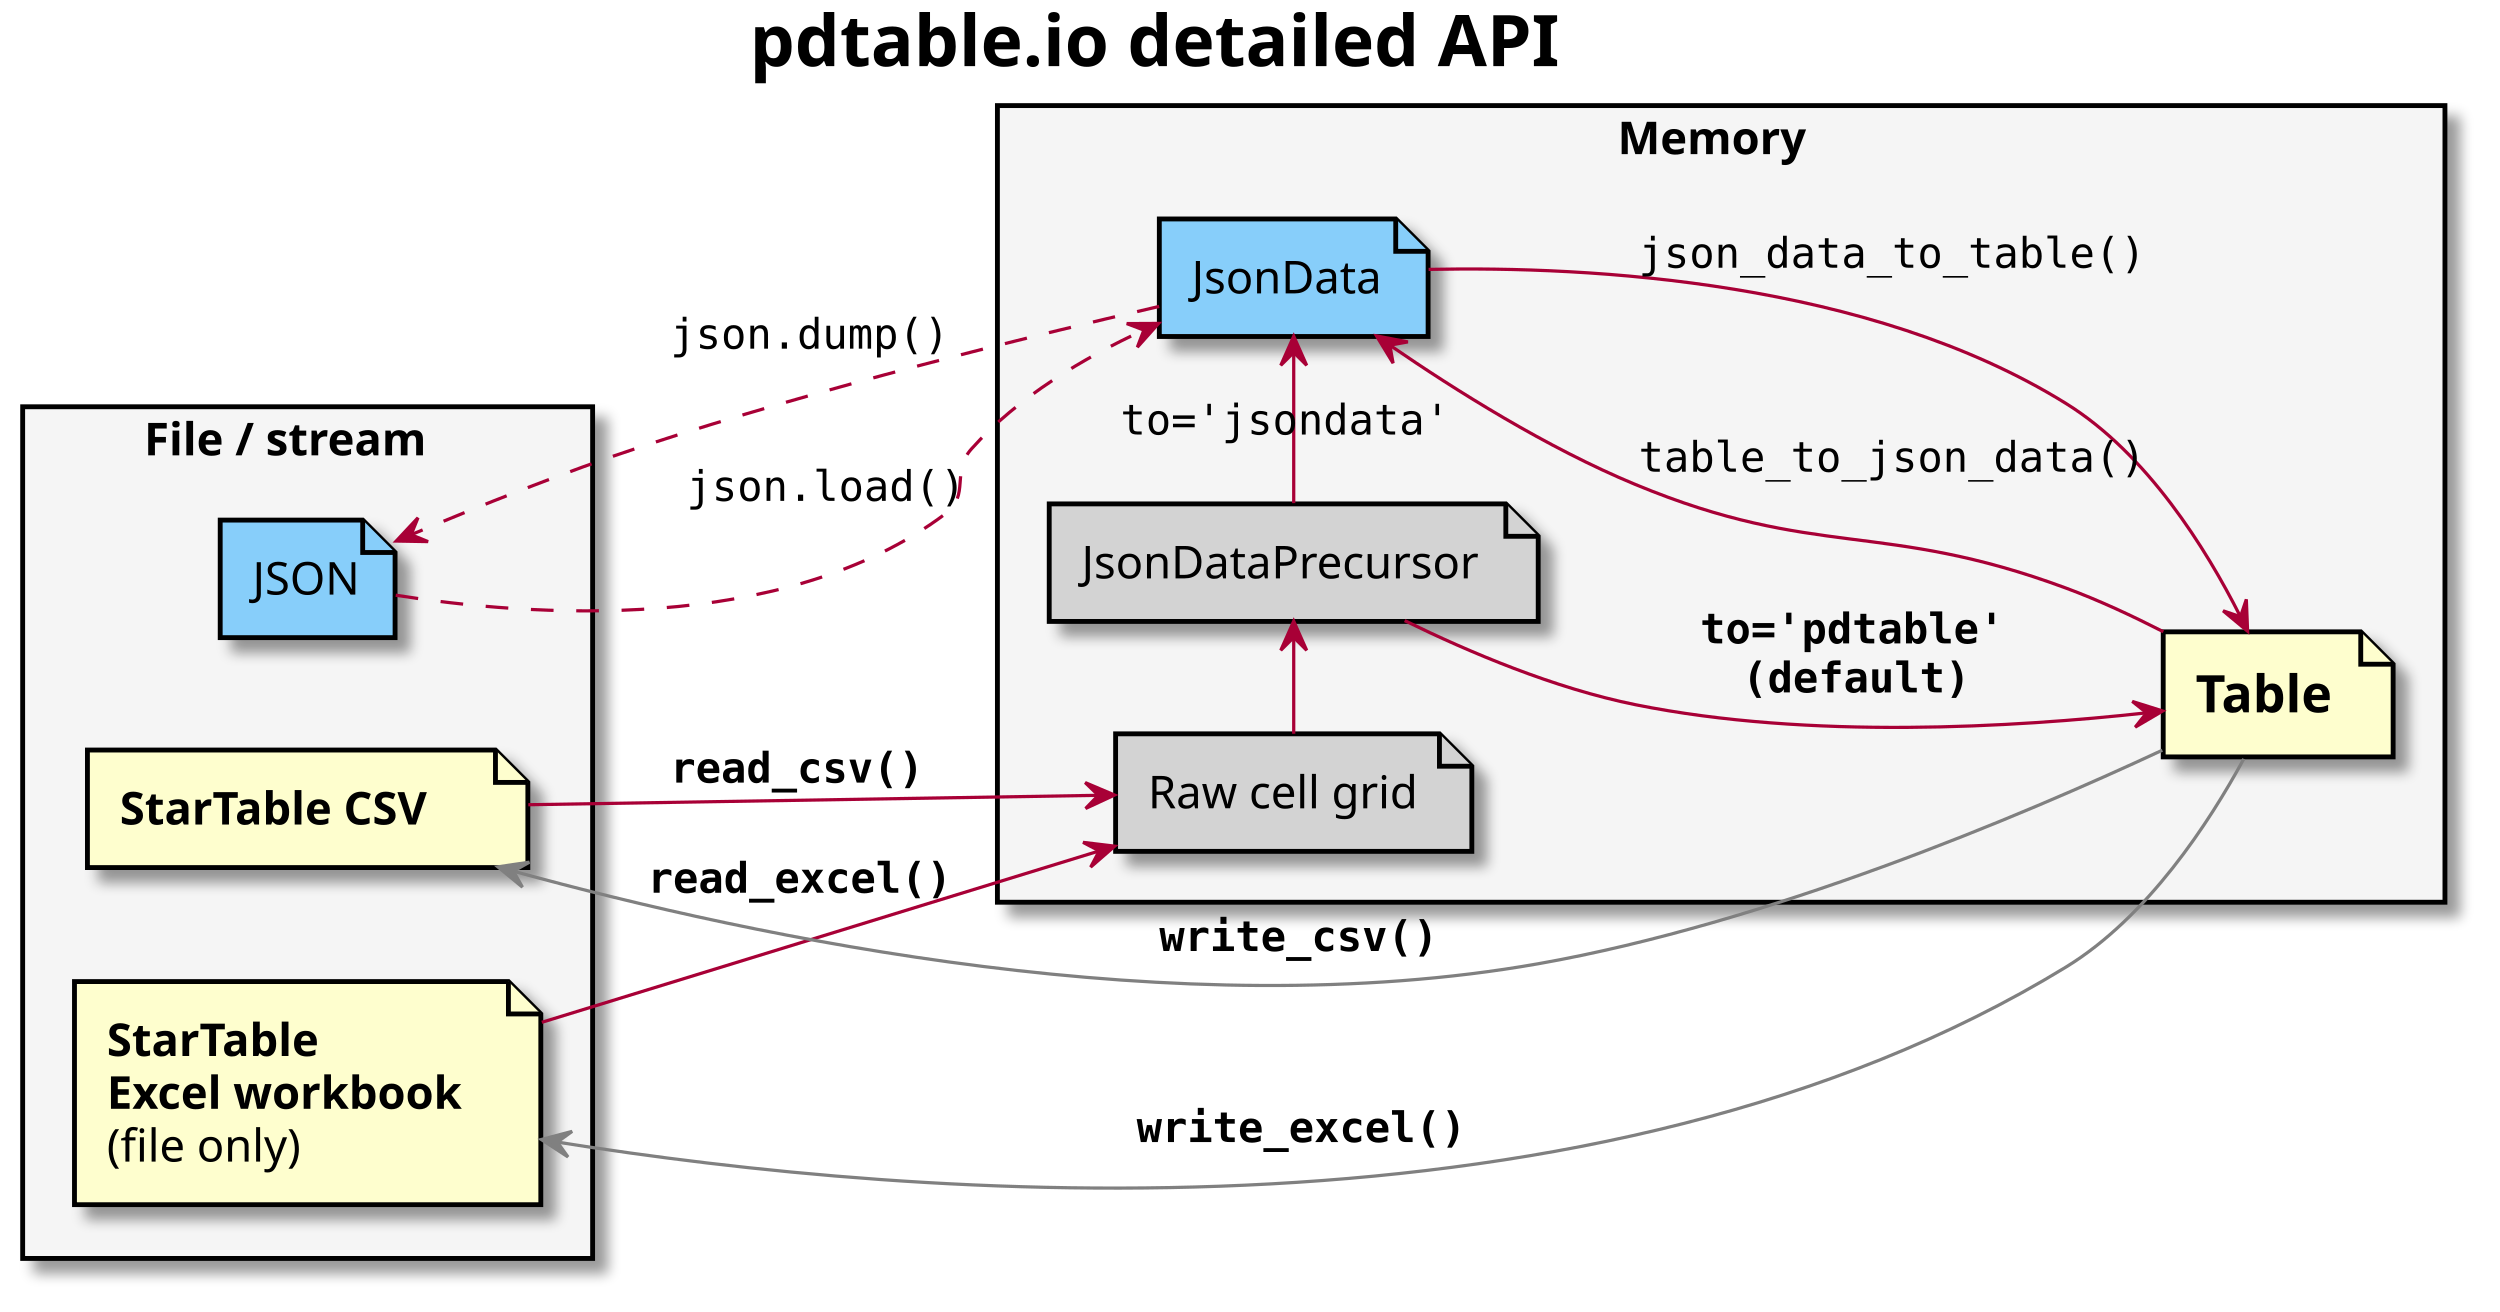
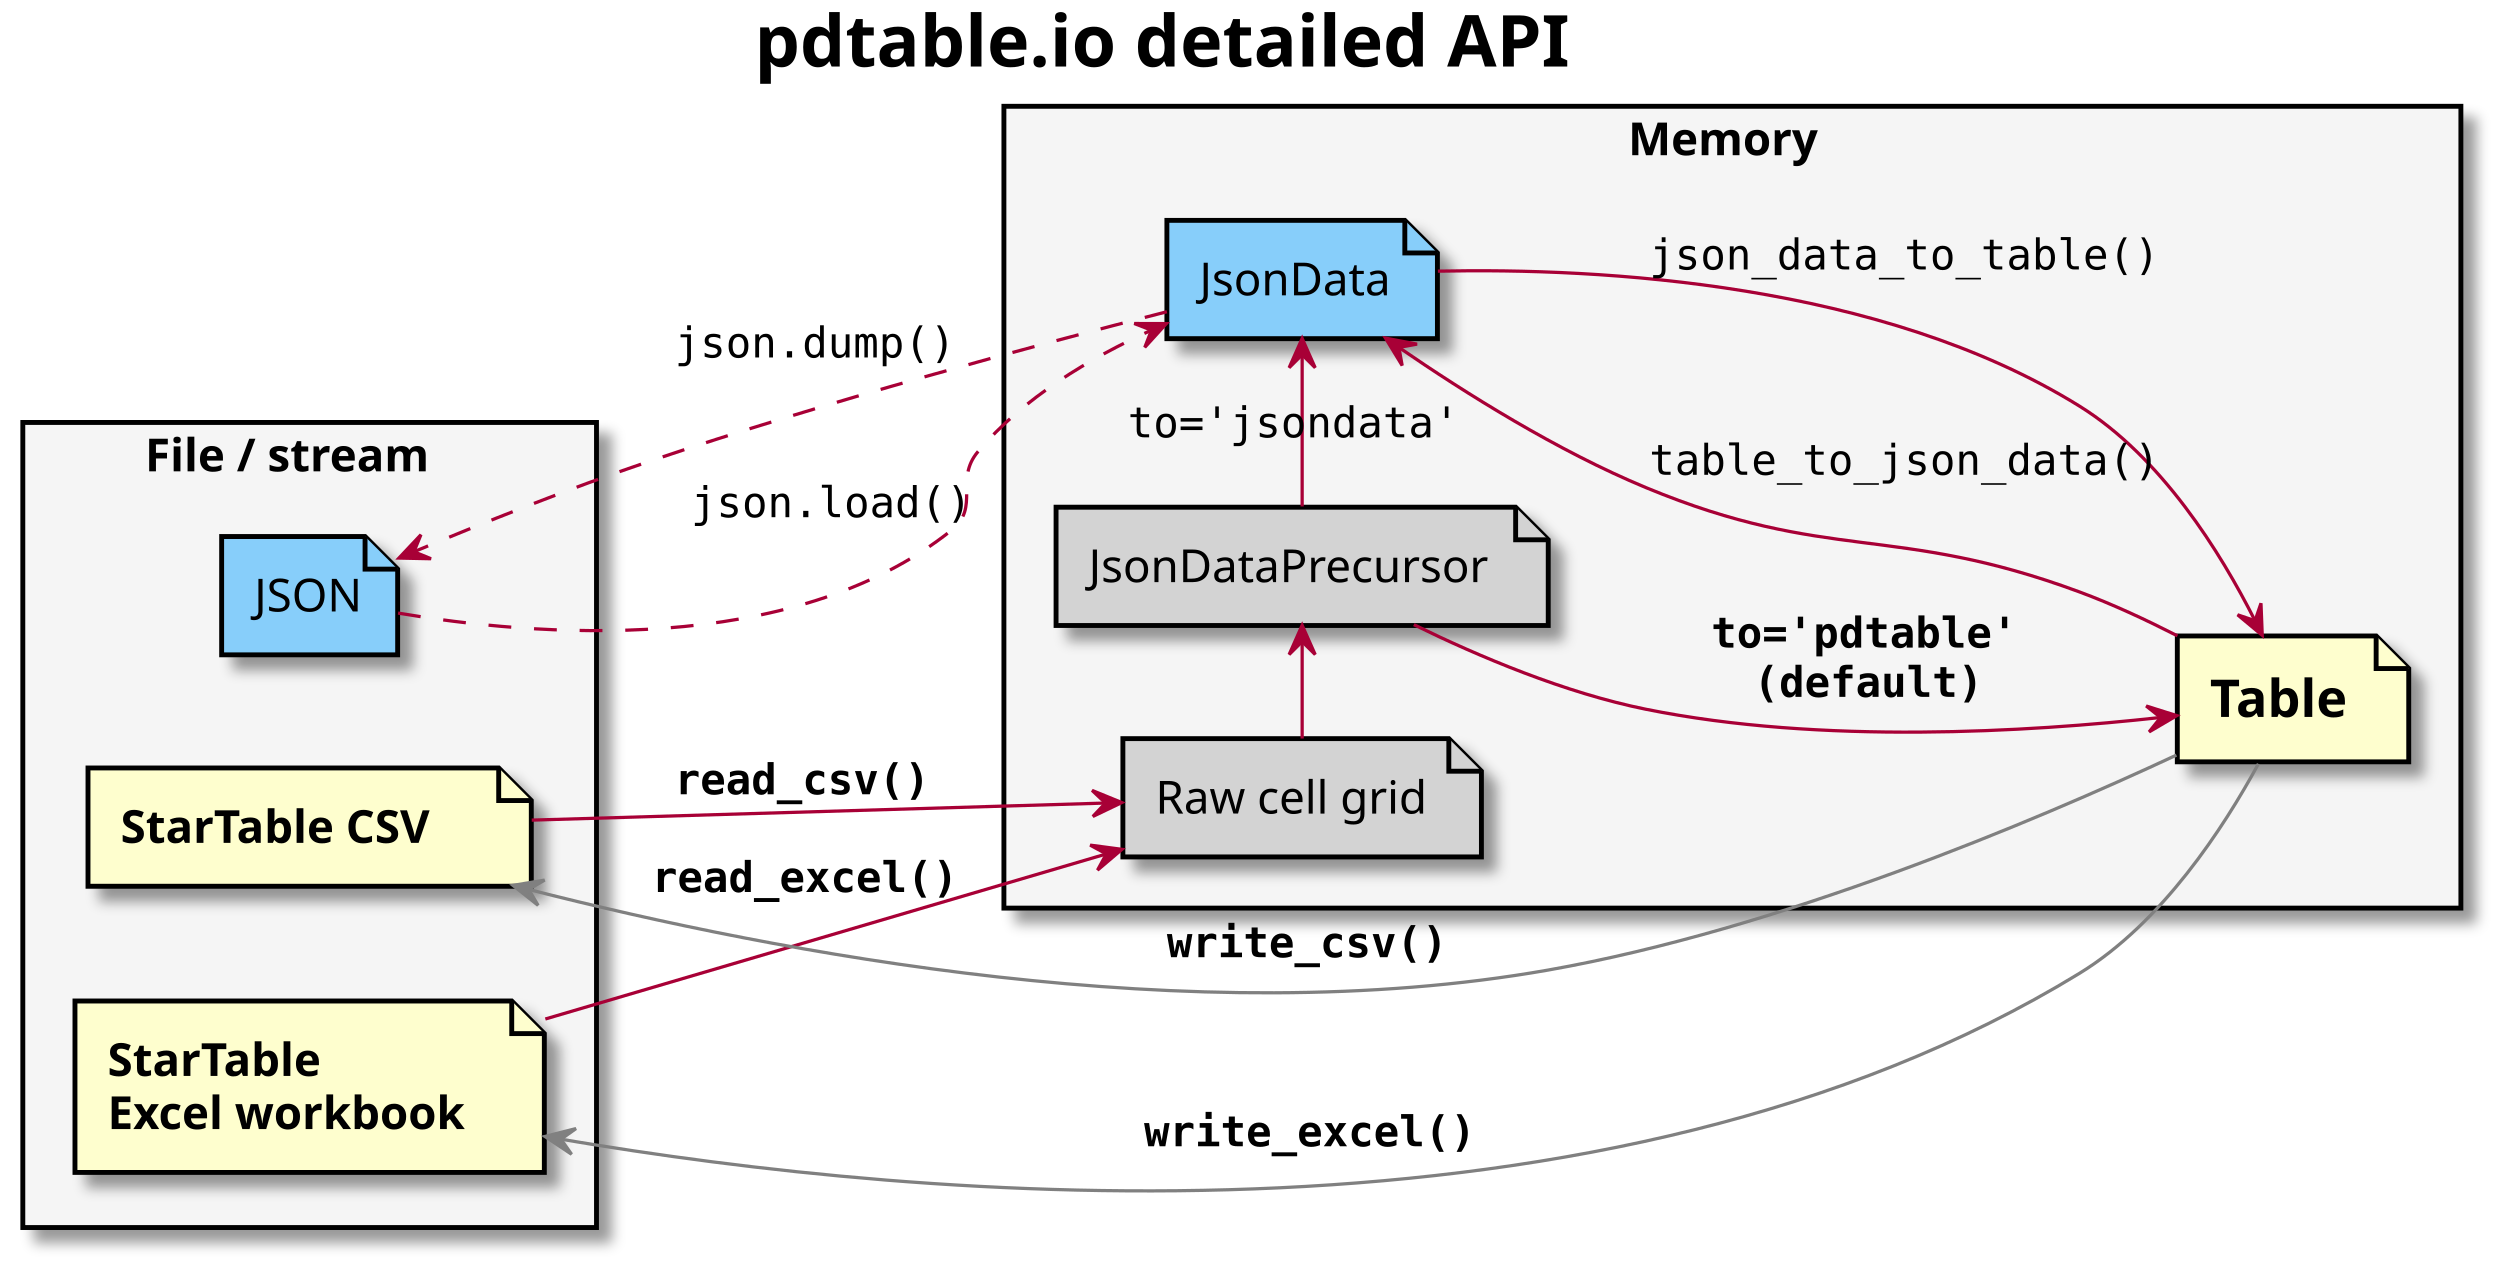
- <svg xmlns="http://www.w3.org/2000/svg" contentScriptType="application/ecmascript" contentStyleType="text/css" height="405px" preserveAspectRatio="none" style="width:772px;height:405px;" version="1.1" viewBox="0 0 772 405" width="772px" zoomAndPan="magnify">
+ <svg xmlns="http://www.w3.org/2000/svg" contentScriptType="application/ecmascript" contentStyleType="text/css" height="394px" preserveAspectRatio="none" style="width:767px;height:394px;" version="1.1" viewBox="0 0 767 394" width="767px" zoomAndPan="magnify">
  <defs>
-     <filter height="300%" id="f15m3wassps1nw" width="300%" x="-1" y="-1">
+     <filter height="300%" id="f7jxnxmhj0thh" width="300%" x="-1" y="-1">
      <feGaussianBlur result="blurOut" stdDeviation="2.0" />
      <feColorMatrix in="blurOut" result="blurOut2" type="matrix" values="0 0 0 0 0 0 0 0 0 0 0 0 0 0 0 0 0 0 .4 0" />
      <feOffset dx="4.0" dy="4.0" in="blurOut2" result="blurOut3" />
      <feBlend in="SourceGraphic" in2="blurOut3" mode="normal" />
    </filter>
  </defs>
  <g>
    <text fill="#000000" font-family="sans-serif" font-size="22" font-weight="bold" lengthAdjust="spacingAndGlyphs" textLength="291" x="231.5" y="20.421">pdtable.io detailed API</text>
-     <rect fill="#F5F5F5" filter="url(#f15m3wassps1nw)" height="263" style="stroke: #000000; stroke-width: 1.5;" width="176" x="7" y="125.609" />
-     <text fill="#000000" font-family="sans-serif" font-size="14" font-weight="bold" lengthAdjust="spacingAndGlyphs" textLength="101" x="44.5" y="140.605">File / stream</text>
-     <rect fill="#F5F5F5" filter="url(#f15m3wassps1nw)" height="246" style="stroke: #000000; stroke-width: 1.5;" width="447" x="308" y="32.609" />
+     <rect fill="#F5F5F5" filter="url(#f7jxnxmhj0thh)" height="247" style="stroke:#000000;stroke-width:1.5;" width="176" x="7" y="129.609" />
+     <text fill="#000000" font-family="sans-serif" font-size="14" font-weight="bold" lengthAdjust="spacingAndGlyphs" textLength="101" x="44.5" y="144.605">File / stream</text>
+     <rect fill="#F5F5F5" filter="url(#f7jxnxmhj0thh)" height="246" style="stroke:#000000;stroke-width:1.5;" width="447" x="308" y="32.609" />
    <text fill="#000000" font-family="sans-serif" font-size="14" font-weight="bold" lengthAdjust="spacingAndGlyphs" textLength="64" x="499.5" y="47.605">Memory</text>
-     <polygon fill="#FEFECE" filter="url(#f15m3wassps1nw)" points="27,231.609,27,267.906,163,267.906,163,241.609,153,231.609,27,231.609" style="stroke: #000000; stroke-width: 1.5;" />
-     <path d="M153,231.609 L153,241.609 L163,241.609 " fill="#FEFECE" style="stroke: #000000; stroke-width: 1.5;" />
-     <text fill="#000000" font-family="sans-serif" font-size="14" font-weight="bold" lengthAdjust="spacingAndGlyphs" textLength="116" x="37" y="254.605">StarTable CSV</text>
-     <polygon fill="#FEFECE" filter="url(#f15m3wassps1nw)" points="23,303.109,23,372,167,372,167,313.109,157,303.109,23,303.109" style="stroke: #000000; stroke-width: 1.5;" />
-     <path d="M157,303.109 L157,313.109 L167,313.109 " fill="#FEFECE" style="stroke: #000000; stroke-width: 1.5;" />
-     <text fill="#000000" font-family="sans-serif" font-size="14" font-weight="bold" lengthAdjust="spacingAndGlyphs" textLength="80" x="33" y="326.104">StarTable</text>
-     <text fill="#000000" font-family="sans-serif" font-size="14" font-weight="bold" lengthAdjust="spacingAndGlyphs" textLength="124" x="33" y="342.401">Excel workbook</text>
-     <text fill="#000000" font-family="sans-serif" font-size="14" lengthAdjust="spacingAndGlyphs" textLength="67" x="33" y="358.698">(file only)</text>
-     <polygon fill="#87CEFA" filter="url(#f15m3wassps1nw)" points="68,160.609,68,196.906,122,196.906,122,170.609,112,160.609,68,160.609" style="stroke: #000000; stroke-width: 1.5;" />
-     <path d="M112,160.609 L112,170.609 L122,170.609 " fill="#87CEFA" style="stroke: #000000; stroke-width: 1.5;" />
-     <text fill="#000000" font-family="sans-serif" font-size="14" lengthAdjust="spacingAndGlyphs" textLength="34" x="78" y="183.605">JSON</text>
-     <polygon fill="#FEFECE" filter="url(#f15m3wassps1nw)" points="668,195.109,668,233.734,739,233.734,739,205.109,729,195.109,668,195.109" style="stroke: #000000; stroke-width: 1.5;" />
-     <path d="M729,195.109 L729,205.109 L739,205.109 " fill="#FEFECE" style="stroke: #000000; stroke-width: 1.5;" />
+     <polygon fill="#FEFECE" filter="url(#f7jxnxmhj0thh)" points="27,235.609,27,271.906,163,271.906,163,245.609,153,235.609,27,235.609" style="stroke:#000000;stroke-width:1.5;" />
+     <path d="M153,235.609 L153,245.609 L163,245.609 " fill="#FEFECE" style="stroke:#000000;stroke-width:1.5;" />
+     <text fill="#000000" font-family="sans-serif" font-size="14" font-weight="bold" lengthAdjust="spacingAndGlyphs" textLength="116" x="37" y="258.604">StarTable CSV</text>
+     <polygon fill="#FEFECE" filter="url(#f7jxnxmhj0thh)" points="23,307.109,23,359.703,167,359.703,167,317.109,157,307.109,23,307.109" style="stroke:#000000;stroke-width:1.5;" />
+     <path d="M157,307.109 L157,317.109 L167,317.109 " fill="#FEFECE" style="stroke:#000000;stroke-width:1.5;" />
+     <text fill="#000000" font-family="sans-serif" font-size="14" font-weight="bold" lengthAdjust="spacingAndGlyphs" textLength="80" x="33" y="330.104">StarTable</text>
+     <text fill="#000000" font-family="sans-serif" font-size="14" font-weight="bold" lengthAdjust="spacingAndGlyphs" textLength="124" x="33" y="346.401">Excel workbook</text>
+     <polygon fill="#87CEFA" filter="url(#f7jxnxmhj0thh)" points="68,164.609,68,200.906,122,200.906,122,174.609,112,164.609,68,164.609" style="stroke:#000000;stroke-width:1.5;" />
+     <path d="M112,164.609 L112,174.609 L122,174.609 " fill="#87CEFA" style="stroke:#000000;stroke-width:1.5;" />
+     <text fill="#000000" font-family="sans-serif" font-size="14" lengthAdjust="spacingAndGlyphs" textLength="34" x="78" y="187.605">JSON</text>
+     <polygon fill="#FEFECE" filter="url(#f7jxnxmhj0thh)" points="668,195.109,668,233.734,739,233.734,739,205.109,729,195.109,668,195.109" style="stroke:#000000;stroke-width:1.5;" />
+     <path d="M729,195.109 L729,205.109 L739,205.109 " fill="#FEFECE" style="stroke:#000000;stroke-width:1.5;" />
    <text fill="#000000" font-family="sans-serif" font-size="16" font-weight="bold" lengthAdjust="spacingAndGlyphs" textLength="51" x="678" y="219.961">Table</text>
-     <polygon fill="#D3D3D3" filter="url(#f15m3wassps1nw)" points="344.5,226.609,344.5,262.906,454.5,262.906,454.5,236.609,444.5,226.609,344.5,226.609" style="stroke: #000000; stroke-width: 1.5;" />
-     <path d="M444.5,226.609 L444.5,236.609 L454.5,236.609 " fill="#D3D3D3" style="stroke: #000000; stroke-width: 1.5;" />
+     <polygon fill="#D3D3D3" filter="url(#f7jxnxmhj0thh)" points="344.5,226.609,344.5,262.906,454.5,262.906,454.5,236.609,444.5,226.609,344.5,226.609" style="stroke:#000000;stroke-width:1.5;" />
+     <path d="M444.5,226.609 L444.5,236.609 L454.5,236.609 " fill="#D3D3D3" style="stroke:#000000;stroke-width:1.5;" />
    <text fill="#000000" font-family="sans-serif" font-size="14" lengthAdjust="spacingAndGlyphs" textLength="90" x="354.5" y="249.605">Raw cell grid</text>
-     <polygon fill="#D3D3D3" filter="url(#f15m3wassps1nw)" points="324,155.609,324,191.906,475,191.906,475,165.609,465,155.609,324,155.609" style="stroke: #000000; stroke-width: 1.5;" />
-     <path d="M465,155.609 L465,165.609 L475,165.609 " fill="#D3D3D3" style="stroke: #000000; stroke-width: 1.5;" />
+     <polygon fill="#D3D3D3" filter="url(#f7jxnxmhj0thh)" points="324,155.609,324,191.906,475,191.906,475,165.609,465,155.609,324,155.609" style="stroke:#000000;stroke-width:1.5;" />
+     <path d="M465,155.609 L465,165.609 L475,165.609 " fill="#D3D3D3" style="stroke:#000000;stroke-width:1.5;" />
    <text fill="#000000" font-family="sans-serif" font-size="14" lengthAdjust="spacingAndGlyphs" textLength="131" x="334" y="178.605">JsonDataPrecursor</text>
-     <polygon fill="#87CEFA" filter="url(#f15m3wassps1nw)" points="358,67.609,358,103.906,441,103.906,441,77.609,431,67.609,358,67.609" style="stroke: #000000; stroke-width: 1.5;" />
-     <path d="M431,67.609 L431,77.609 L441,77.609 " fill="#87CEFA" style="stroke: #000000; stroke-width: 1.5;" />
+     <polygon fill="#87CEFA" filter="url(#f7jxnxmhj0thh)" points="358,67.609,358,103.906,441,103.906,441,77.609,431,67.609,358,67.609" style="stroke:#000000;stroke-width:1.5;" />
+     <path d="M431,67.609 L431,77.609 L441,77.609 " fill="#87CEFA" style="stroke:#000000;stroke-width:1.5;" />
    <text fill="#000000" font-family="sans-serif" font-size="14" lengthAdjust="spacingAndGlyphs" textLength="63" x="368" y="90.605">JsonData</text>
-     <path d="M163.135,248.499 C215.807,247.629 288.434,246.428 339.029,245.592 " fill="none" id="csv-to-cellgrid" style="stroke: #A80036; stroke-width: 1.0;" />
-     <polygon fill="#A80036" points="344.163,245.507,335.098,241.657,339.164,245.59,335.231,249.656,344.163,245.507" style="stroke: #A80036; stroke-width: 1.0;" />
-     <text fill="#000000" font-family="Consolas" font-size="13" font-weight="bold" lengthAdjust="spacingAndGlyphs" textLength="77" x="207" y="241.676">read_csv()</text>
-     <path d="M167.305,315.688 C219.656,299.593 289.937,277.985 339.22,262.834 " fill="none" id="xl-to-cellgrid" style="stroke: #A80036; stroke-width: 1.0;" />
-     <polygon fill="#A80036" points="344.221,261.296,334.443,260.117,339.442,262.765,336.793,267.764,344.221,261.296" style="stroke: #A80036; stroke-width: 1.0;" />
-     <text fill="#000000" font-family="Consolas" font-size="13" font-weight="bold" lengthAdjust="spacingAndGlyphs" textLength="91" x="200" y="275.676">read_excel()</text>
-     <path d="M399.5,226.582 C399.5,216.714 399.5,206.846 399.5,196.979 " fill="none" id="cellgrid-to-prejson" style="stroke: #A80036; stroke-width: 1.0;" />
-     <polygon fill="#A80036" points="399.5,191.818,395.5,200.818,399.5,196.818,403.5,200.818,399.5,191.818" style="stroke: #A80036; stroke-width: 1.0;" />
-     <path d="M399.5,155.375 C399.5,141.924 399.5,123.513 399.5,108.981 " fill="none" id="prejson-to-jsondata" style="stroke: #A80036; stroke-width: 1.0;" />
-     <polygon fill="#A80036" points="399.5,103.819,395.5,112.819,399.5,108.819,403.5,112.819,399.5,103.819" style="stroke: #A80036; stroke-width: 1.0;" />
+     <path d="M163.135,251.612 C215.807,250.045 288.434,247.884 339.029,246.378 " fill="none" id="csv-to-cellgrid" style="stroke:#A80036;stroke-width:1.0;" />
+     <polygon fill="#A80036" points="344.163,246.226,335.048,242.495,339.165,246.375,335.286,250.492,344.163,246.226" style="stroke:#A80036;stroke-width:1.0;" />
+     <text fill="#000000" font-family="Consolas" font-size="13" font-weight="bold" lengthAdjust="spacingAndGlyphs" textLength="77" x="207" y="243.676">read_csv()</text>
+     <path d="M167.305,312.63 C219.656,297.228 289.937,276.55 339.22,262.05 " fill="none" id="xl-to-cellgrid" style="stroke:#A80036;stroke-width:1.0;" />
+     <polygon fill="#A80036" points="344.221,260.579,334.458,259.282,339.424,261.991,336.716,266.957,344.221,260.579" style="stroke:#A80036;stroke-width:1.0;" />
+     <text fill="#000000" font-family="Consolas" font-size="13" font-weight="bold" lengthAdjust="spacingAndGlyphs" textLength="91" x="200" y="273.676">read_excel()</text>
+     <path d="M399.5,226.582 C399.5,216.714 399.5,206.846 399.5,196.979 " fill="none" id="cellgrid-to-prejson" style="stroke:#A80036;stroke-width:1.0;" />
+     <polygon fill="#A80036" points="399.5,191.818,395.5,200.818,399.5,196.818,403.5,200.818,399.5,191.818" style="stroke:#A80036;stroke-width:1.0;" />
+     <path d="M399.5,155.375 C399.5,141.924 399.5,123.513 399.5,108.981 " fill="none" id="prejson-to-jsondata" style="stroke:#A80036;stroke-width:1.0;" />
+     <polygon fill="#A80036" points="399.5,103.819,395.5,112.819,399.5,108.819,403.5,112.819,399.5,103.819" style="stroke:#A80036;stroke-width:1.0;" />
    <text fill="#000000" font-family="Consolas" font-size="13" lengthAdjust="spacingAndGlyphs" textLength="84" x="346" y="134.176">to='jsondata'</text>
-     <path d="M433.76,191.64 C453.769,201.449 480.109,212.582 505,217.609 C558.723,228.458 622.345,224.591 662.566,220.155 " fill="none" id="prejson-to-table" style="stroke: #A80036; stroke-width: 1.0;" />
-     <polygon fill="#A80036" points="667.839,219.555,658.445,216.596,662.871,220.12,659.348,224.545,667.839,219.555" style="stroke: #A80036; stroke-width: 1.0;" />
+     <path d="M433.76,191.64 C453.769,201.449 480.109,212.582 505,217.609 C558.723,228.458 622.345,224.591 662.566,220.155 " fill="none" id="prejson-to-table" style="stroke:#A80036;stroke-width:1.0;" />
+     <polygon fill="#A80036" points="667.839,219.555,658.445,216.596,662.871,220.12,659.348,224.545,667.839,219.555" style="stroke:#A80036;stroke-width:1.0;" />
    <text fill="#000000" font-family="Consolas" font-size="13" font-weight="bold" lengthAdjust="spacingAndGlyphs" textLength="93" x="525" y="198.676">to='pdtable'</text>
    <text fill="#000000" font-family="Consolas" font-size="13" font-weight="bold" lengthAdjust="spacingAndGlyphs" textLength="67" x="538" y="213.809">(default)</text>
-     <path d="M122.197,183.797 C162.908,190.286 241.882,196.393 292,158.609 C299.645,152.846 293.624,145.75 300,138.609 C314.307,122.584 334.643,110.512 353.125,101.969 " fill="none" id="json-to-jsondata" style="stroke: #A80036; stroke-width: 1.0; stroke-dasharray: 7.0,7.0;" />
-     <polygon fill="#A80036" points="357.779,99.872,347.93,99.923,353.221,101.927,351.217,107.217,357.779,99.872" style="stroke: #A80036; stroke-width: 1.0;" />
-     <text fill="#000000" font-family="Consolas" font-size="13" lengthAdjust="spacingAndGlyphs" textLength="67" x="212" y="154.676">json.load()</text>
-     <path d="M357.953,94.621 C317.34,104.011 253.246,119.818 199,137.609 C174.45,145.66 147.326,156.541 127.077,165.071 " fill="none" id="jsondata-to-json" style="stroke: #A80036; stroke-width: 1.0; stroke-dasharray: 7.0,7.0;" />
-     <polygon fill="#A80036" points="122.344,167.074,132.191,167.248,126.948,165.125,129.071,159.881,122.344,167.074" style="stroke: #A80036; stroke-width: 1.0;" />
-     <text fill="#000000" font-family="Consolas" font-size="13" lengthAdjust="spacingAndGlyphs" textLength="77" x="207" y="107.676">json.dump()</text>
-     <path d="M441.149,83.192 C491.226,82.143 577.128,86.795 638,124.609 C663.049,140.169 681.237,169.397 691.794,190.325 " fill="none" id="jsondata-to-table" style="stroke: #A80036; stroke-width: 1.0;" />
-     <polygon fill="#A80036" points="694.057,194.922,693.668,185.081,691.847,190.437,686.491,188.617,694.057,194.922" style="stroke: #A80036; stroke-width: 1.0;" />
+     <path d="M122.134,188.09 C163.116,195.074 242.88,201.956 292,162.609 C300.775,155.58 292.761,147.213 300,138.609 C313.946,122.034 334.439,109.841 353.127,101.358 " fill="none" id="json-to-jsondata" style="stroke:#A80036;stroke-width:1.0;stroke-dasharray:7.0,7.0;" />
+     <polygon fill="#A80036" points="357.834,99.281,347.985,99.255,353.26,101.3,351.215,106.574,357.834,99.281" style="stroke:#A80036;stroke-width:1.0;" />
+     <text fill="#000000" font-family="Consolas" font-size="13" lengthAdjust="spacingAndGlyphs" textLength="67" x="212" y="158.676">json.load()</text>
+     <path d="M357.998,95.643 C317.42,106.007 253.352,123.22 199,141.609 C174.527,149.889 147.398,160.759 127.129,169.226 " fill="none" id="jsondata-to-json" style="stroke:#A80036;stroke-width:1.0;stroke-dasharray:7.0,7.0;" />
+     <polygon fill="#A80036" points="122.391,171.214,132.238,171.421,127.002,169.28,129.142,164.044,122.391,171.214" style="stroke:#A80036;stroke-width:1.0;" />
+     <text fill="#000000" font-family="Consolas" font-size="13" lengthAdjust="spacingAndGlyphs" textLength="77" x="207" y="109.676">json.dump()</text>
+     <path d="M441.149,83.192 C491.226,82.143 577.128,86.795 638,124.609 C663.049,140.169 681.237,169.397 691.794,190.325 " fill="none" id="jsondata-to-table" style="stroke:#A80036;stroke-width:1.0;" />
+     <polygon fill="#A80036" points="694.057,194.922,693.668,185.081,691.847,190.437,686.491,188.617,694.057,194.922" style="stroke:#A80036;stroke-width:1.0;" />
    <text fill="#000000" font-family="Consolas" font-size="13" lengthAdjust="spacingAndGlyphs" textLength="131" x="506" y="82.676">json_data_to_table()</text>
-     <path d="M429.276,106.651 C449.559,120.607 477.844,138.357 505,149.609 C561.167,172.882 580.983,160.504 638,181.609 C648.027,185.32 658.506,190.205 668.032,195.075 " fill="none" id="jsondata-backto-table" style="stroke: #A80036; stroke-width: 1.0;" />
-     <polygon fill="#A80036" points="425.072,103.735,430.187,112.152,429.18,106.585,434.747,105.578,425.072,103.735" style="stroke: #A80036; stroke-width: 1.0;" />
+     <path d="M429.276,106.651 C449.559,120.607 477.844,138.357 505,149.609 C561.167,172.882 580.983,160.504 638,181.609 C648.027,185.32 658.506,190.205 668.032,195.075 " fill="none" id="jsondata-backto-table" style="stroke:#A80036;stroke-width:1.0;" />
+     <polygon fill="#A80036" points="425.072,103.735,430.187,112.152,429.18,106.585,434.747,105.578,425.072,103.735" style="stroke:#A80036;stroke-width:1.0;" />
    <text fill="#000000" font-family="Consolas" font-size="13" lengthAdjust="spacingAndGlyphs" textLength="131" x="506" y="145.676">table_to_json_data()</text>
-     <path d="M158.616,269.037 C233.996,289.778 364.278,317.176 475,297.609 C546.004,285.061 623.974,252.075 667.711,231.667 " fill="none" id="csv-backto-table" style="stroke: #808080; stroke-width: 1.0;" />
-     <polygon fill="#808080" points="153.731,267.681,161.332,273.945,158.548,269.02,163.473,266.237,153.731,267.681" style="stroke: #808080; stroke-width: 1.0;" />
+     <path d="M162.296,272.903 C238.223,292.318 366.173,316.841 475,297.609 C546.004,285.061 623.974,252.075 667.711,231.667 " fill="none" id="csv-backto-table" style="stroke:#808080;stroke-width:1.0;" />
+     <polygon fill="#808080" points="157.371,271.632,165.085,277.755,162.212,272.882,167.085,270.009,157.371,271.632" style="stroke:#808080;stroke-width:1.0;" />
    <text fill="#000000" font-family="Consolas" font-size="13" font-weight="bold" lengthAdjust="spacingAndGlyphs" textLength="83" x="358" y="293.676">write_csv()</text>
-     <path d="M172.382,352.726 C283.706,370.478 493.027,387.291 638,298.609 C663.252,283.162 682.253,253.92 692.878,234.345 " fill="none" id="xl-backto-table" style="stroke: #808080; stroke-width: 1.0;" />
-     <polygon fill="#808080" points="167.155,351.881,175.401,357.267,172.091,352.679,176.678,349.37,167.155,351.881" style="stroke: #808080; stroke-width: 1.0;" />
-     <text fill="#000000" font-family="Consolas" font-size="13" font-weight="bold" lengthAdjust="spacingAndGlyphs" textLength="97" x="351" y="352.676">write_excel()</text>
+     <path d="M172.401,349.56 C283.749,368.471 493.1,387.247 638,298.609 C663.252,283.162 682.253,253.92 692.878,234.345 " fill="none" id="xl-backto-table" style="stroke:#808080;stroke-width:1.0;" />
+     <polygon fill="#808080" points="167.173,348.66,175.364,354.13,172.101,349.509,176.721,346.245,167.173,348.66" style="stroke:#808080;stroke-width:1.0;" />
+     <text fill="#000000" font-family="Consolas" font-size="13" font-weight="bold" lengthAdjust="spacingAndGlyphs" textLength="97" x="351" y="351.676">write_excel()</text>
  </g>
</svg>
